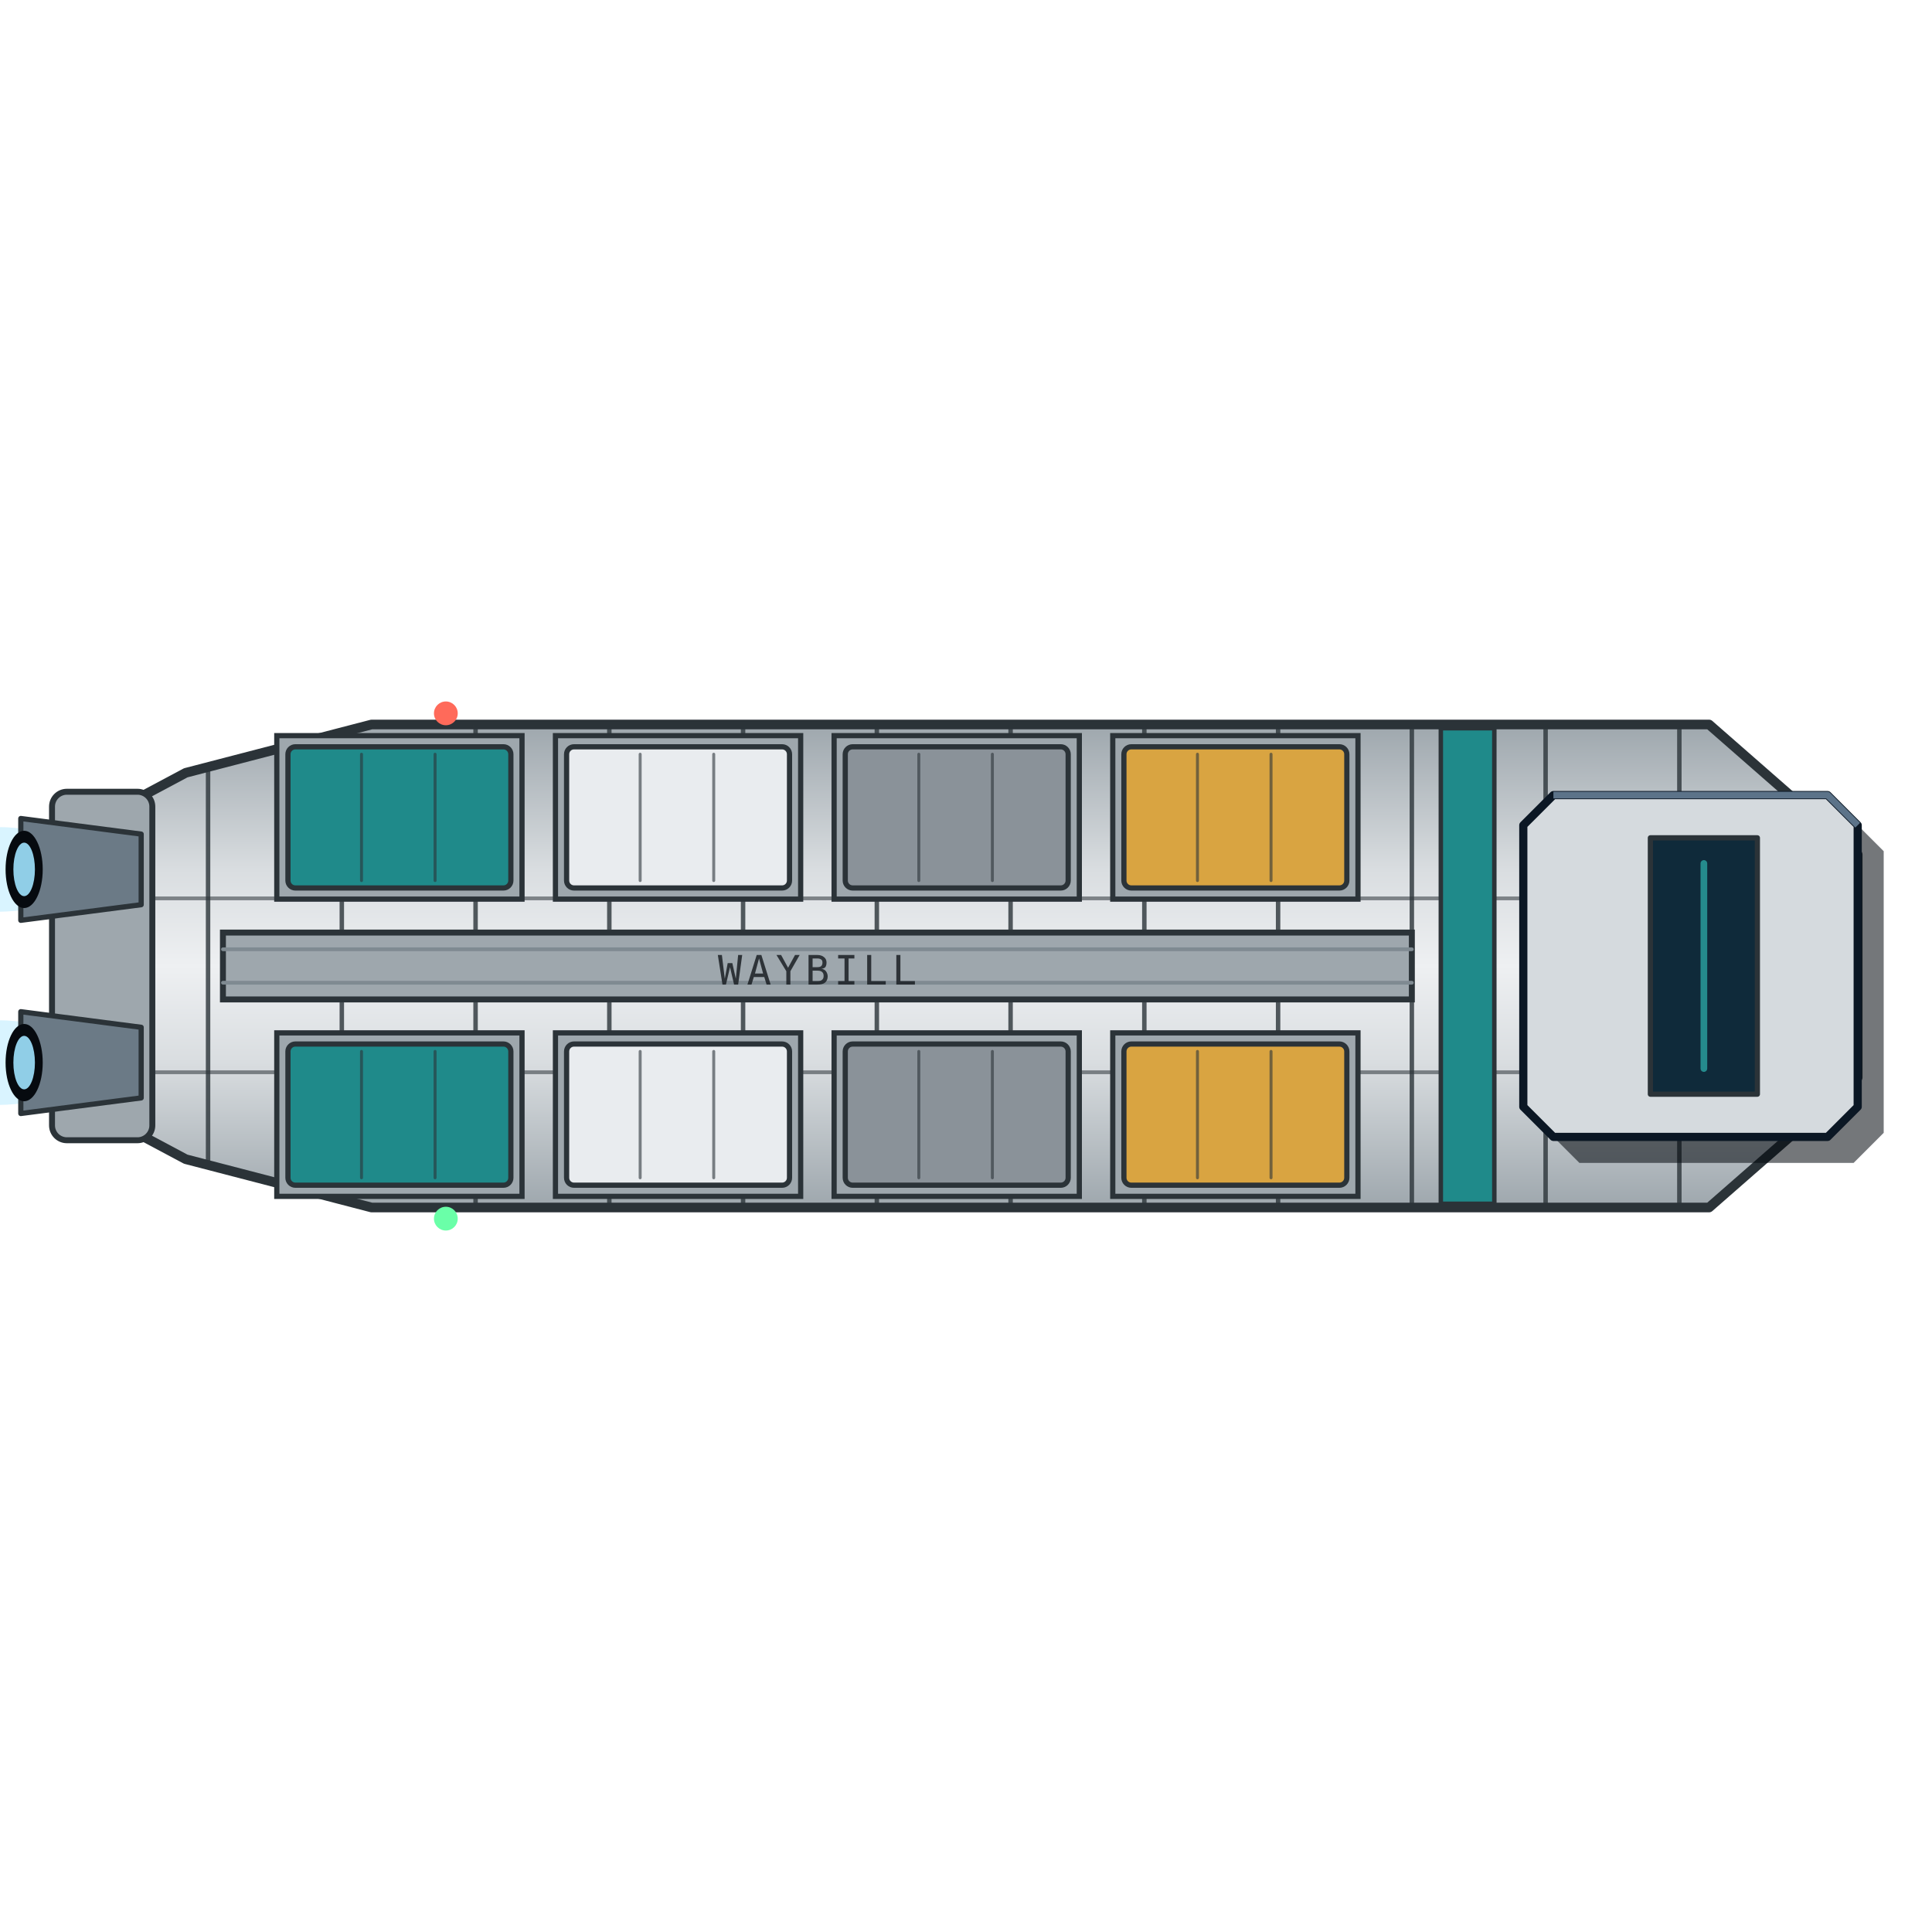
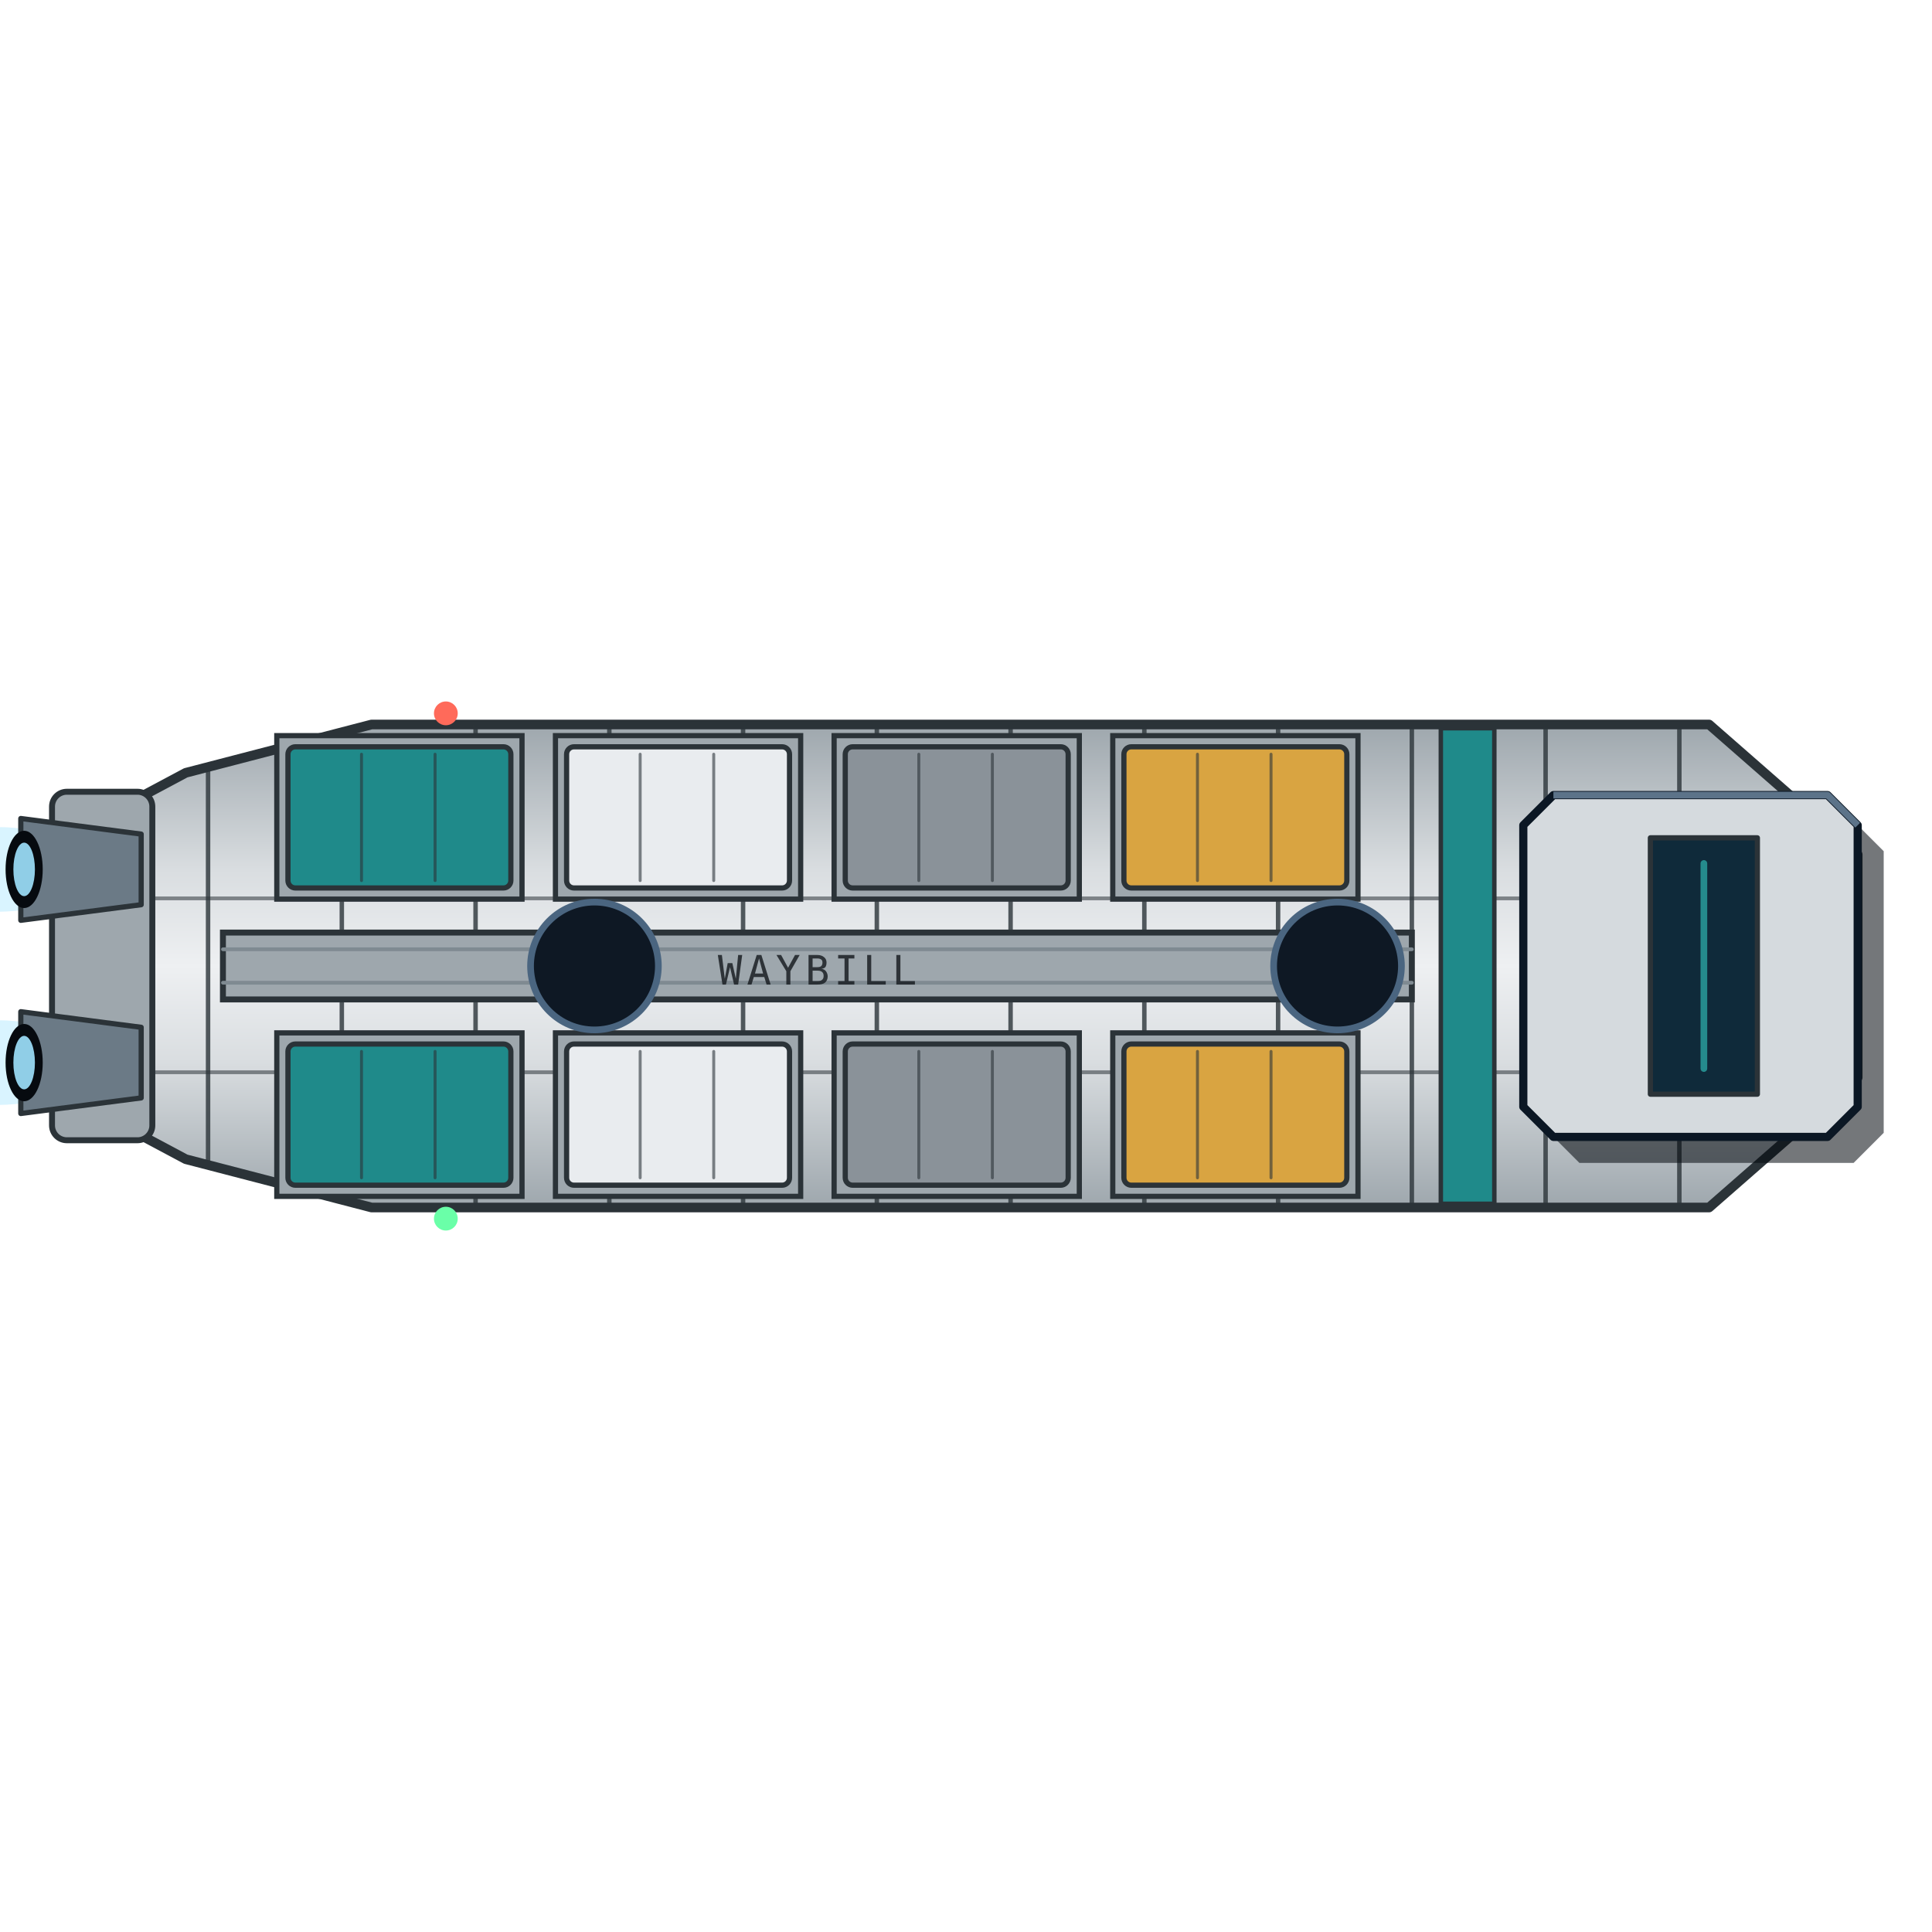
<svg xmlns="http://www.w3.org/2000/svg" viewBox="-26.00 -26.00 52.00 52.00">
  <defs>
    <linearGradient id="tesHull" x1="0" y1="0" x2="0" y2="1">
      <stop offset="0" stop-color="#9ea7ad" />
      <stop offset="0.3" stop-color="#d9dde0" />
      <stop offset="0.5" stop-color="#eef0f2" />
      <stop offset="0.7" stop-color="#d9dde0" />
      <stop offset="1" stop-color="#9ea7ad" />
    </linearGradient>
  </defs>
  <ellipse cx="-26.09" cy="2.60" rx="2.47" ry="1.14" fill="#9fe3ff" opacity="0.4" />
  <ellipse cx="-26.09" cy="-2.60" rx="2.47" ry="1.14" fill="#9fe3ff" opacity="0.4" />
  <polygon points="24.00,-3.00 20.00,-6.50 -16.00,-6.50 -21.00,-5.20 -24.00,-3.60 -24.00,3.60 -21.00,5.20 -16.00,6.50 20.00,6.50 24.00,3.00" fill="url(#tesHull)" stroke="#2b3338" stroke-width="0.26" stroke-linejoin="round" />
  <clipPath id="c-tes-waybill-1">
    <polygon points="24.00,-3.00 20.00,-6.50 -16.00,-6.50 -21.00,-5.20 -24.00,-3.60 -24.00,3.60 -21.00,5.20 -16.00,6.50 20.00,6.50 24.00,3.00" />
  </clipPath>
  <g clip-path="url(#c-tes-waybill-1)">
    <line x1="-20.40" y1="-6.50" x2="-20.40" y2="6.50" stroke="#2b3338" stroke-width="0.12" stroke-linecap="round" opacity="0.8" />
    <line x1="-16.80" y1="-6.50" x2="-16.80" y2="6.50" stroke="#2b3338" stroke-width="0.12" stroke-linecap="round" opacity="0.8" />
    <line x1="-13.20" y1="-6.50" x2="-13.20" y2="6.50" stroke="#2b3338" stroke-width="0.12" stroke-linecap="round" opacity="0.8" />
    <line x1="-9.60" y1="-6.50" x2="-9.60" y2="6.50" stroke="#2b3338" stroke-width="0.12" stroke-linecap="round" opacity="0.8" />
    <line x1="-6.00" y1="-6.50" x2="-6.00" y2="6.50" stroke="#2b3338" stroke-width="0.12" stroke-linecap="round" opacity="0.8" />
    <line x1="-2.40" y1="-6.50" x2="-2.40" y2="6.50" stroke="#2b3338" stroke-width="0.12" stroke-linecap="round" opacity="0.8" />
    <line x1="1.20" y1="-6.50" x2="1.20" y2="6.50" stroke="#2b3338" stroke-width="0.12" stroke-linecap="round" opacity="0.8" />
    <line x1="4.80" y1="-6.50" x2="4.80" y2="6.50" stroke="#2b3338" stroke-width="0.12" stroke-linecap="round" opacity="0.8" />
    <line x1="8.40" y1="-6.50" x2="8.40" y2="6.50" stroke="#2b3338" stroke-width="0.12" stroke-linecap="round" opacity="0.8" />
    <line x1="12.00" y1="-6.50" x2="12.00" y2="6.50" stroke="#2b3338" stroke-width="0.12" stroke-linecap="round" opacity="0.8" />
    <line x1="15.60" y1="-6.50" x2="15.60" y2="6.50" stroke="#2b3338" stroke-width="0.12" stroke-linecap="round" opacity="0.8" />
    <line x1="19.20" y1="-6.50" x2="19.20" y2="6.50" stroke="#2b3338" stroke-width="0.12" stroke-linecap="round" opacity="0.8" />
    <line x1="22.80" y1="-6.50" x2="22.80" y2="6.50" stroke="#2b3338" stroke-width="0.12" stroke-linecap="round" opacity="0.8" />
    <line x1="-24.00" y1="-1.82" x2="24.00" y2="-1.82" stroke="#2b3338" stroke-width="0.1" stroke-linecap="round" opacity="0.55" />
    <line x1="-24.00" y1="2.86" x2="24.00" y2="2.86" stroke="#2b3338" stroke-width="0.1" stroke-linecap="round" opacity="0.55" />
  </g>
  <rect x="-20.00" y="-0.90" width="32.00" height="1.80" rx="0.0" fill="#9ea7ad" stroke="#2b3338" stroke-width="0.16" />
  <line x1="-20.00" y1="-0.45" x2="12.00" y2="-0.45" stroke="#7f8a91" stroke-width="0.1" stroke-linecap="round" />
  <line x1="-20.00" y1="0.45" x2="12.00" y2="0.45" stroke="#7f8a91" stroke-width="0.1" stroke-linecap="round" />
  <rect x="-18.55" y="-6.20" width="6.60" height="4.40" rx="0.0" fill="#9ea7ad" stroke="#2b3338" stroke-width="0.14" />
  <rect x="-18.25" y="-5.90" width="6.00" height="3.80" rx="0.2" fill="#1f8a8a" stroke="#2b3338" stroke-width="0.14" />
  <line x1="-16.27" y1="-5.70" x2="-16.27" y2="-2.30" stroke="#2b3338" stroke-width="0.08" stroke-linecap="round" opacity="0.6" />
  <line x1="-14.29" y1="-5.70" x2="-14.29" y2="-2.30" stroke="#2b3338" stroke-width="0.08" stroke-linecap="round" opacity="0.6" />
  <rect x="-11.05" y="-6.20" width="6.60" height="4.40" rx="0.0" fill="#9ea7ad" stroke="#2b3338" stroke-width="0.14" />
  <rect x="-10.75" y="-5.90" width="6.00" height="3.80" rx="0.2" fill="#e9ecef" stroke="#2b3338" stroke-width="0.14" />
  <line x1="-8.77" y1="-5.70" x2="-8.77" y2="-2.30" stroke="#2b3338" stroke-width="0.08" stroke-linecap="round" opacity="0.6" />
  <line x1="-6.79" y1="-5.70" x2="-6.79" y2="-2.30" stroke="#2b3338" stroke-width="0.08" stroke-linecap="round" opacity="0.6" />
  <rect x="-3.55" y="-6.20" width="6.60" height="4.40" rx="0.0" fill="#9ea7ad" stroke="#2b3338" stroke-width="0.14" />
  <rect x="-3.25" y="-5.90" width="6.00" height="3.80" rx="0.2" fill="#8a9299" stroke="#2b3338" stroke-width="0.14" />
  <line x1="-1.27" y1="-5.70" x2="-1.27" y2="-2.30" stroke="#2b3338" stroke-width="0.08" stroke-linecap="round" opacity="0.6" />
  <line x1="0.71" y1="-5.70" x2="0.71" y2="-2.30" stroke="#2b3338" stroke-width="0.08" stroke-linecap="round" opacity="0.6" />
  <rect x="3.95" y="-6.20" width="6.60" height="4.40" rx="0.0" fill="#9ea7ad" stroke="#2b3338" stroke-width="0.14" />
  <rect x="4.25" y="-5.90" width="6.00" height="3.80" rx="0.2" fill="#d9a441" stroke="#2b3338" stroke-width="0.14" />
  <line x1="6.23" y1="-5.70" x2="6.23" y2="-2.30" stroke="#2b3338" stroke-width="0.08" stroke-linecap="round" opacity="0.6" />
  <line x1="8.21" y1="-5.70" x2="8.21" y2="-2.30" stroke="#2b3338" stroke-width="0.08" stroke-linecap="round" opacity="0.6" />
  <rect x="-18.55" y="1.80" width="6.60" height="4.40" rx="0.0" fill="#9ea7ad" stroke="#2b3338" stroke-width="0.14" />
  <rect x="-18.25" y="2.10" width="6.00" height="3.80" rx="0.2" fill="#1f8a8a" stroke="#2b3338" stroke-width="0.14" />
  <line x1="-16.27" y1="2.30" x2="-16.27" y2="5.70" stroke="#2b3338" stroke-width="0.08" stroke-linecap="round" opacity="0.6" />
  <line x1="-14.29" y1="2.30" x2="-14.29" y2="5.70" stroke="#2b3338" stroke-width="0.08" stroke-linecap="round" opacity="0.6" />
  <rect x="-11.05" y="1.80" width="6.60" height="4.40" rx="0.0" fill="#9ea7ad" stroke="#2b3338" stroke-width="0.14" />
  <rect x="-10.75" y="2.10" width="6.00" height="3.80" rx="0.2" fill="#e9ecef" stroke="#2b3338" stroke-width="0.14" />
  <line x1="-8.77" y1="2.30" x2="-8.77" y2="5.70" stroke="#2b3338" stroke-width="0.08" stroke-linecap="round" opacity="0.6" />
  <line x1="-6.79" y1="2.30" x2="-6.79" y2="5.70" stroke="#2b3338" stroke-width="0.08" stroke-linecap="round" opacity="0.6" />
  <rect x="-3.55" y="1.80" width="6.60" height="4.40" rx="0.0" fill="#9ea7ad" stroke="#2b3338" stroke-width="0.14" />
  <rect x="-3.25" y="2.10" width="6.00" height="3.80" rx="0.2" fill="#8a9299" stroke="#2b3338" stroke-width="0.14" />
  <line x1="-1.27" y1="2.30" x2="-1.27" y2="5.70" stroke="#2b3338" stroke-width="0.08" stroke-linecap="round" opacity="0.6" />
  <line x1="0.71" y1="2.30" x2="0.71" y2="5.70" stroke="#2b3338" stroke-width="0.08" stroke-linecap="round" opacity="0.6" />
  <rect x="3.95" y="1.80" width="6.60" height="4.40" rx="0.0" fill="#9ea7ad" stroke="#2b3338" stroke-width="0.14" />
  <rect x="4.25" y="2.10" width="6.00" height="3.80" rx="0.2" fill="#d9a441" stroke="#2b3338" stroke-width="0.14" />
  <line x1="6.23" y1="2.30" x2="6.23" y2="5.70" stroke="#2b3338" stroke-width="0.08" stroke-linecap="round" opacity="0.6" />
  <line x1="8.21" y1="2.30" x2="8.21" y2="5.70" stroke="#2b3338" stroke-width="0.08" stroke-linecap="round" opacity="0.6" />
  <polygon points="16.51,-3.90 23.89,-3.90 24.70,-3.09 24.70,4.49 23.89,5.30 16.51,5.30 15.70,4.49 15.70,-3.09" fill="rgba(3,8,14,0.55)" stroke="none" stroke-width="0" stroke-linejoin="round" />
  <polygon points="15.81,-4.60 23.19,-4.60 24.00,-3.79 24.00,3.79 23.19,4.60 15.81,4.60 15.00,3.79 15.00,-3.79" fill="#d5dade" stroke="#0b1724" stroke-width="0.22" stroke-linejoin="round" />
  <polyline points="15.81,-4.60 23.19,-4.60 24.00,-3.79" fill="none" stroke="#9fc0dc" stroke-width="0.18" opacity="0.55" stroke-linejoin="round" />
  <polygon points="21.30,-3.45 18.42,-3.45 18.42,3.45 21.30,3.45" fill="#0f2a3a" stroke="#2b3338" stroke-width="0.14" stroke-linejoin="round" />
  <line x1="19.86" y1="-2.76" x2="19.86" y2="2.76" stroke="#2fb3b0" stroke-width="0.18" stroke-linecap="round" opacity="0.7" />
  <rect x="12.78" y="-6.40" width="1.44" height="12.80" rx="0.0" fill="#1f8a8a" stroke="#2b3338" stroke-width="0.12" />
  <rect x="-24.60" y="-4.69" width="2.70" height="9.38" rx="0.4" fill="#9ea7ad" stroke="#2b3338" stroke-width="0.16" />
  <polygon points="-22.20,-3.55 -25.44,-3.97 -25.44,-1.23 -22.20,-1.65" fill="#6b7a86" stroke="#2b3338" stroke-width="0.14" stroke-linejoin="round" />
  <ellipse cx="-25.35" cy="-2.60" rx="0.50" ry="1.04" fill="#060a0f" />
  <ellipse cx="-25.35" cy="-2.60" rx="0.29" ry="0.72" fill="#9fe3ff" opacity="0.9" />
  <polygon points="-22.20,1.65 -25.44,1.23 -25.44,3.97 -22.20,3.55" fill="#6b7a86" stroke="#2b3338" stroke-width="0.14" stroke-linejoin="round" />
  <ellipse cx="-25.35" cy="2.60" rx="0.50" ry="1.04" fill="#060a0f" />
  <ellipse cx="-25.35" cy="2.60" rx="0.29" ry="0.72" fill="#9fe3ff" opacity="0.9" />
+   <circle cx="10.00" cy="0.00" r="1.72" fill="#0e1824" stroke="#4a6580" stroke-width="0.18" />
+   <circle cx="-10.00" cy="0.00" r="1.72" fill="#0e1824" stroke="#4a6580" stroke-width="0.18" />
  <text x="-4.00" y="0.50" font-family="IBM Plex Mono, monospace" font-size="1.10" fill="#1a1f23" opacity="0.85" text-anchor="middle" letter-spacing="0.12">WAYBILL</text>
  <circle cx="-14.00" cy="-6.80" r="0.32" fill="#ff6a5a" stroke="none" stroke-width="0" />
  <circle cx="-14.00" cy="6.80" r="0.32" fill="#6affa8" stroke="none" stroke-width="0" />
</svg>
